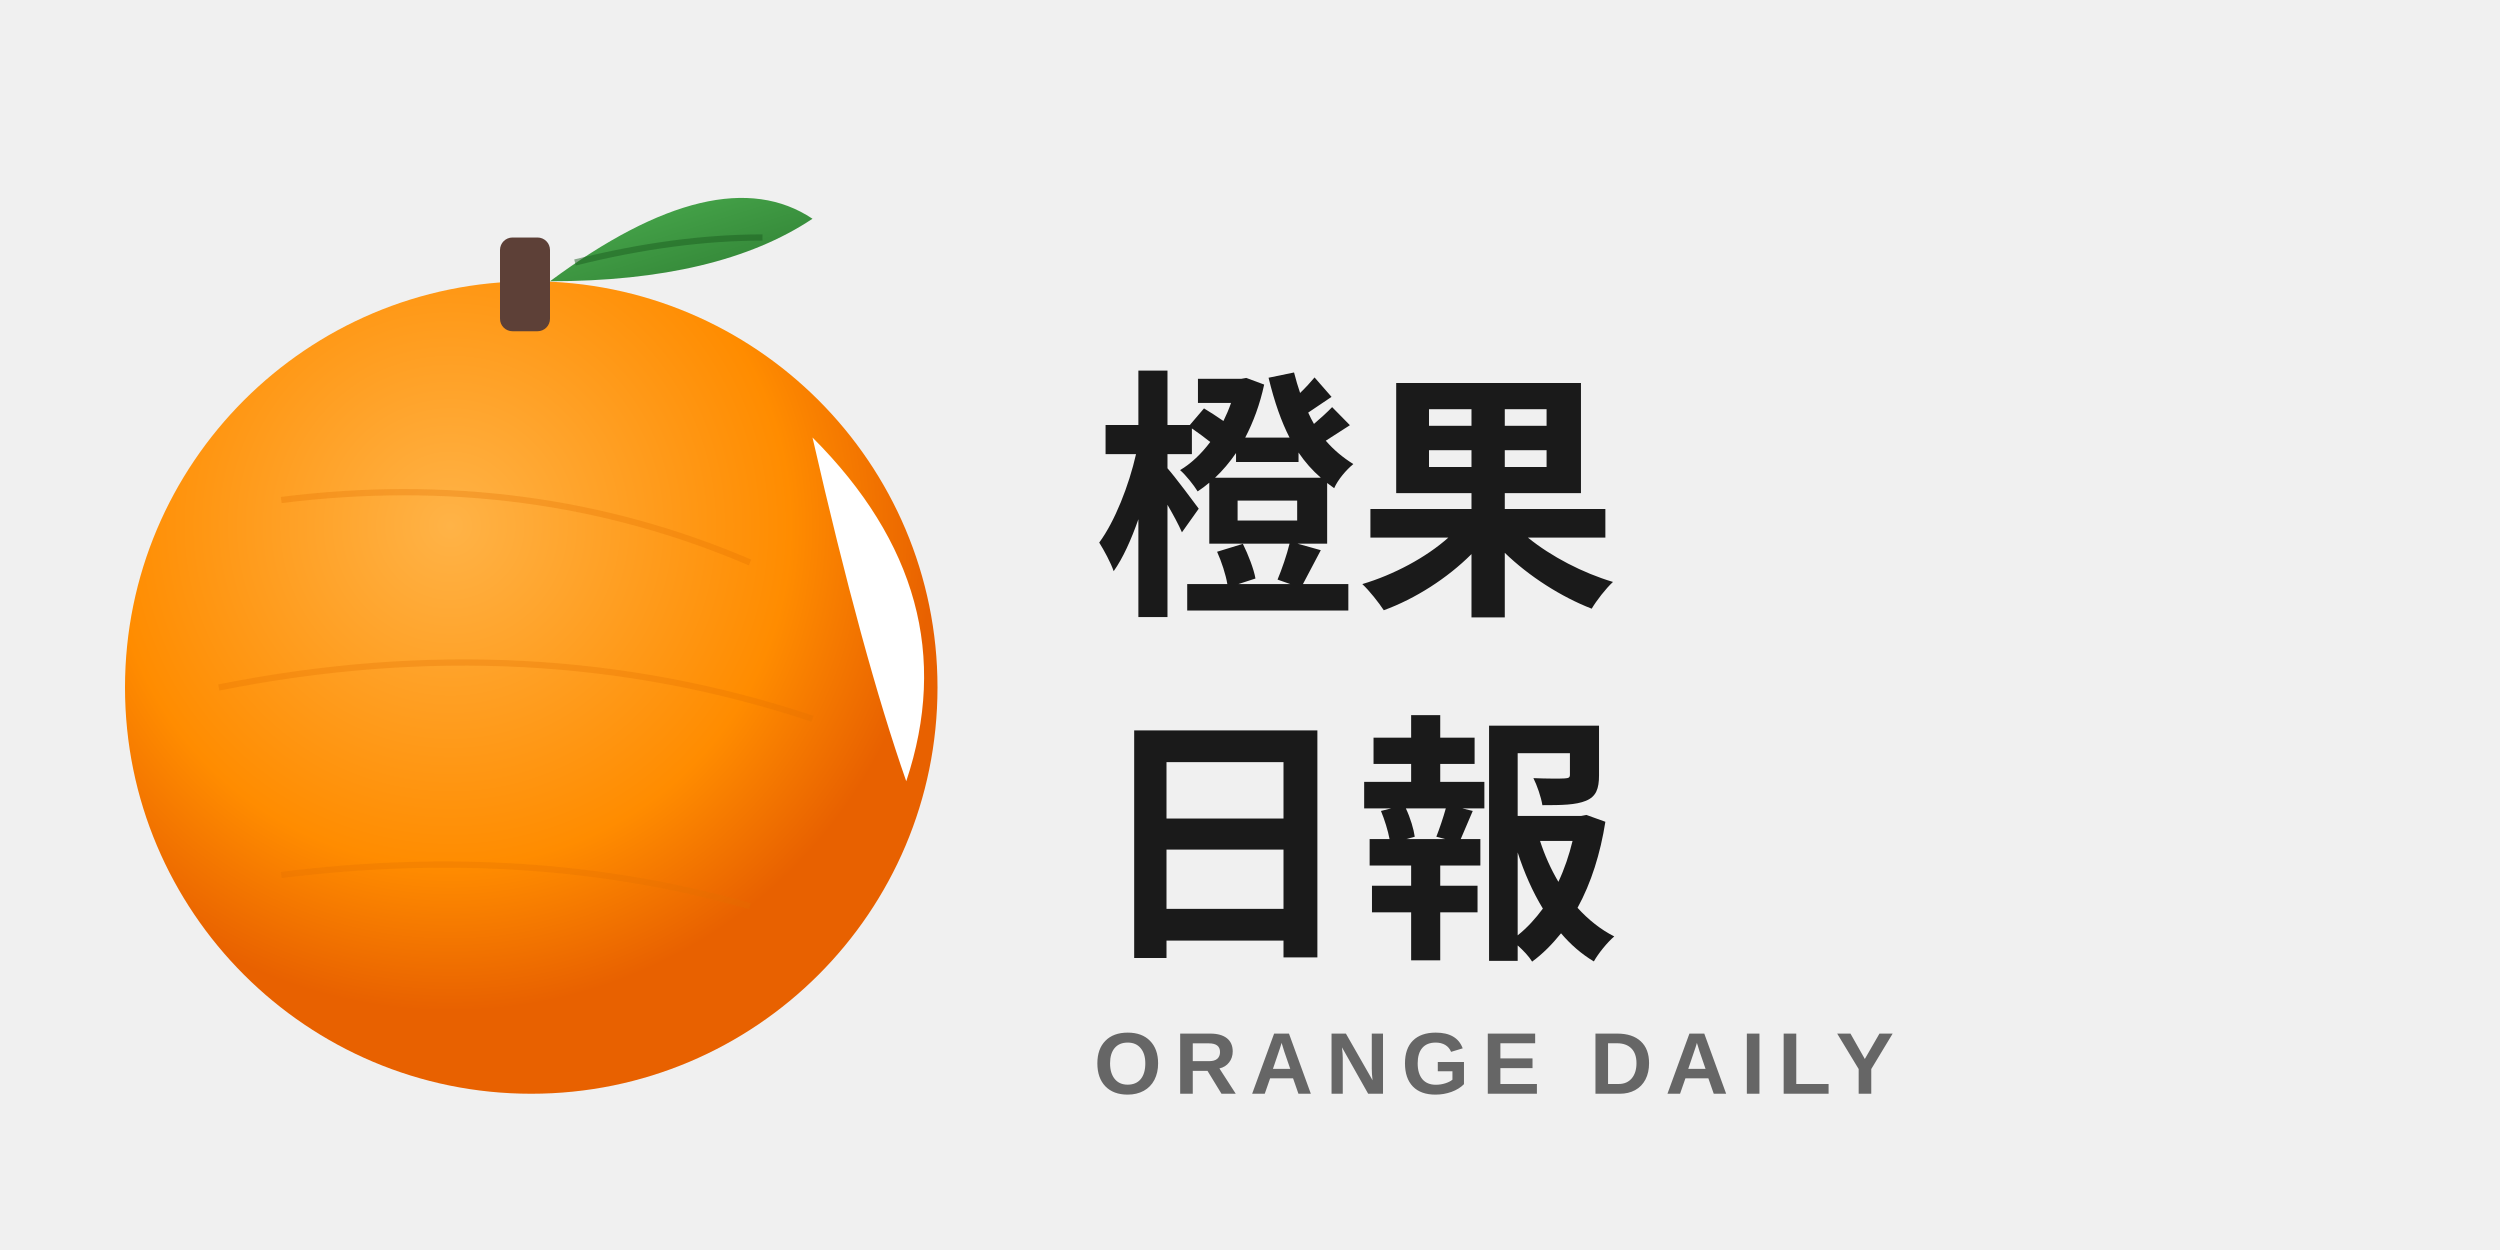
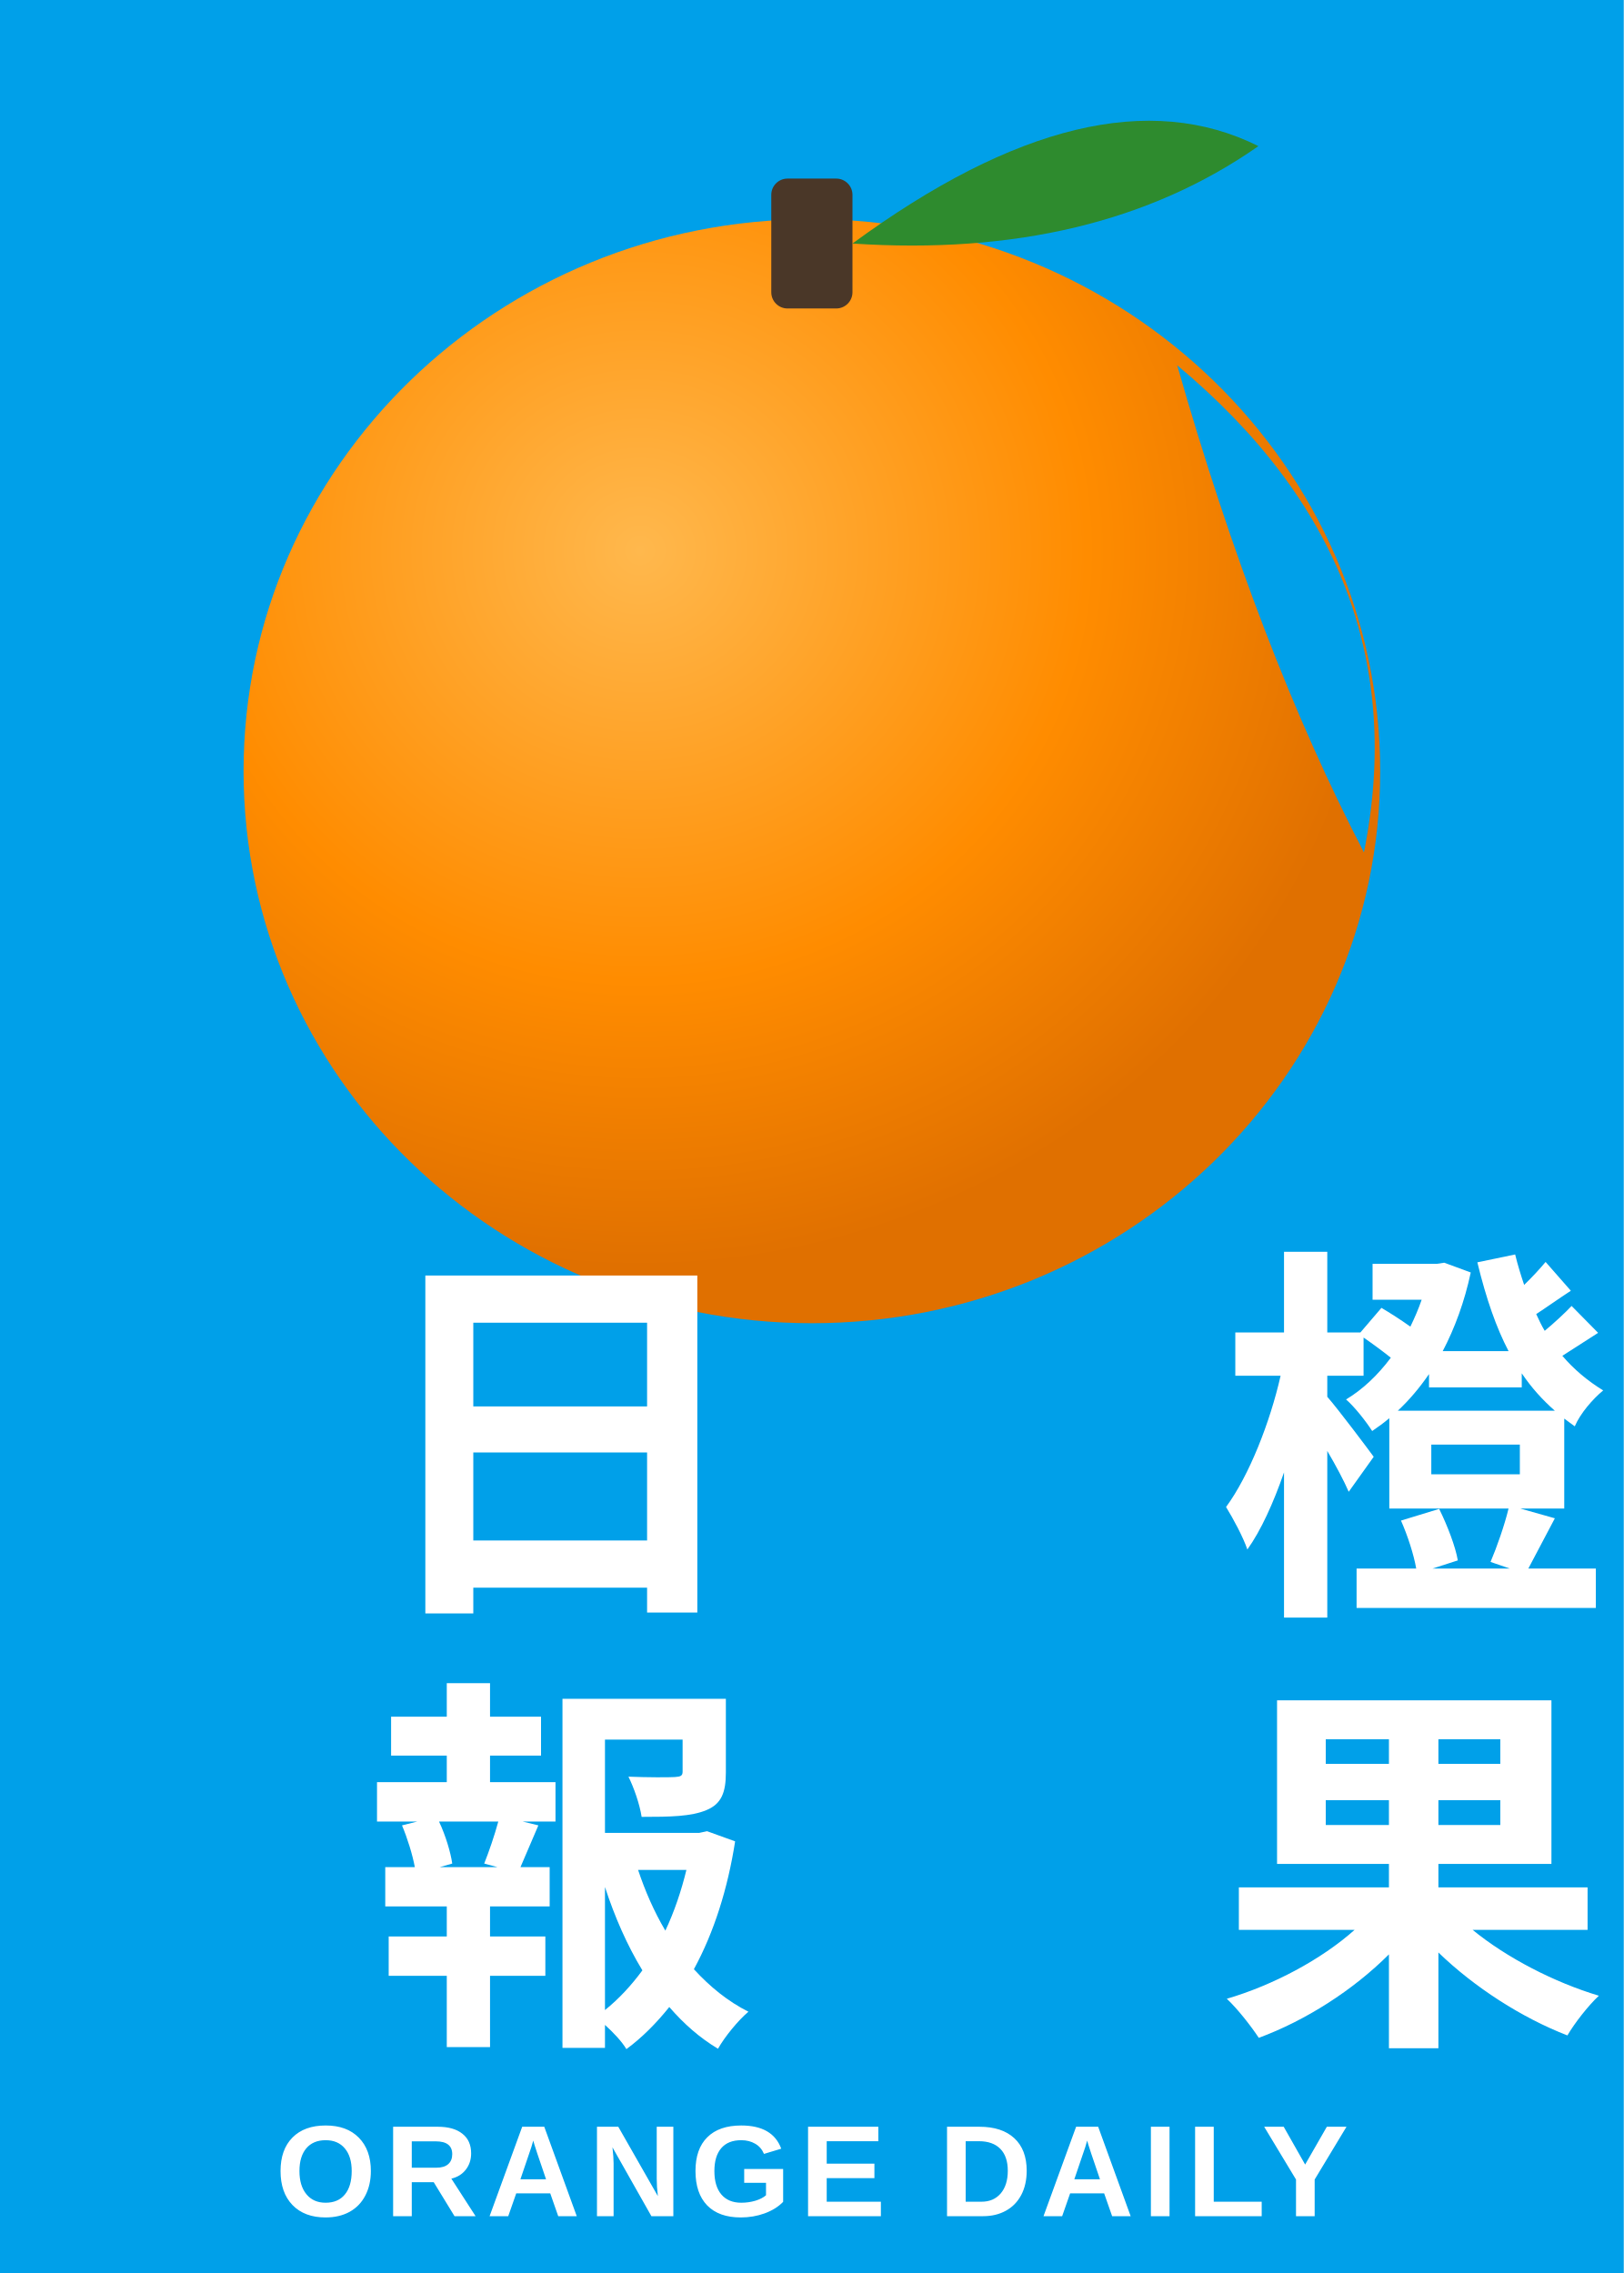
- <svg xmlns="http://www.w3.org/2000/svg" viewBox="0 0 400 200">
+ <svg xmlns="http://www.w3.org/2000/svg" viewBox="0 0 200 280">
  <defs>
-     <radialGradient id="orangeGrad" cx="40%" cy="30%" r="60%">
-       <stop offset="0%" style="stop-color:#FFB347" />
-       <stop offset="70%" style="stop-color:#FF8C00" />
-       <stop offset="100%" style="stop-color:#E86100" />
+     <radialGradient id="orangeGrad" cx="35%" cy="30%" r="65%">
+       <stop offset="0%" style="stop-color:#FFB84D" />
+       <stop offset="60%" style="stop-color:#FF8C00" />
+       <stop offset="100%" style="stop-color:#E07000" />
    </radialGradient>
-     <linearGradient id="leafGrad" x1="0%" y1="0%" x2="100%" y2="100%">
-       <stop offset="0%" style="stop-color:#4CAF50" />
-       <stop offset="100%" style="stop-color:#2E7D32" />
-     </linearGradient>
  </defs>
-   <circle cx="85" cy="110" r="65" fill="url(#orangeGrad)" />
-   <path d="M 130 70             Q 155 95, 145 125             Q 138 105, 130 70" fill="white" />
-   <path d="M 45 80 Q 85 75, 120 90" stroke="#E07000" stroke-width="1" fill="none" opacity="0.3" />
-   <path d="M 35 110 Q 85 100, 130 115" stroke="#E07000" stroke-width="1" fill="none" opacity="0.3" />
-   <path d="M 45 140 Q 85 135, 120 145" stroke="#E07000" stroke-width="1" fill="none" opacity="0.3" />
-   <rect x="80" y="38" width="8" height="15" rx="2" fill="#5D4037" />
-   <path d="M 88 45             Q 115 25, 130 35             Q 115 45, 88 45" fill="url(#leafGrad)" />
-   <path d="M 92 42 Q 108 38, 122 38" stroke="#1B5E20" stroke-width="1" fill="none" opacity="0.5" />
-   <text x="175" y="95" font-family="Noto Sans TC, Microsoft JhengHei, PingFang TC, sans-serif" font-size="42" font-weight="900" fill="#1a1a1a">橙果</text>
-   <text x="175" y="150" font-family="Noto Sans TC, Microsoft JhengHei, PingFang TC, sans-serif" font-size="42" font-weight="900" fill="#1a1a1a">日報</text>
-   <text x="175" y="175" font-family="Arial, sans-serif" font-size="14" font-weight="bold" fill="#666" letter-spacing="2">ORANGE DAILY</text>
+   <rect width="200" height="280" fill="#00A0E9" />
+   <ellipse cx="100" cy="95" rx="70" ry="68" fill="url(#orangeGrad)" />
+   <path d="M 145 45             Q 175 70, 168 105             Q 155 80, 145 45" fill="#00A0E9" />
+   <rect x="95" y="22" width="10" height="16" rx="2" fill="#4A3728" />
+   <path d="M 105 30             Q 135 8, 155 18             Q 135 32, 105 30" fill="#2E8B2E" />
+   <text x="150" y="195" font-family="Noto Sans TC, Microsoft JhengHei, Heiti TC, sans-serif" font-size="48" font-weight="900" fill="white">橙</text>
+   <text x="150" y="248" font-family="Noto Sans TC, Microsoft JhengHei, Heiti TC, sans-serif" font-size="48" font-weight="900" fill="white">果</text>
+   <text x="45" y="195" font-family="Noto Sans TC, Microsoft JhengHei, Heiti TC, sans-serif" font-size="48" font-weight="900" fill="white">日</text>
+   <text x="45" y="248" font-family="Noto Sans TC, Microsoft JhengHei, Heiti TC, sans-serif" font-size="48" font-weight="900" fill="white">報</text>
+   <text x="100" y="273" font-family="Arial Black, Arial, sans-serif" font-size="16" font-weight="900" fill="white" text-anchor="middle" letter-spacing="1">ORANGE DAILY</text>
</svg>
